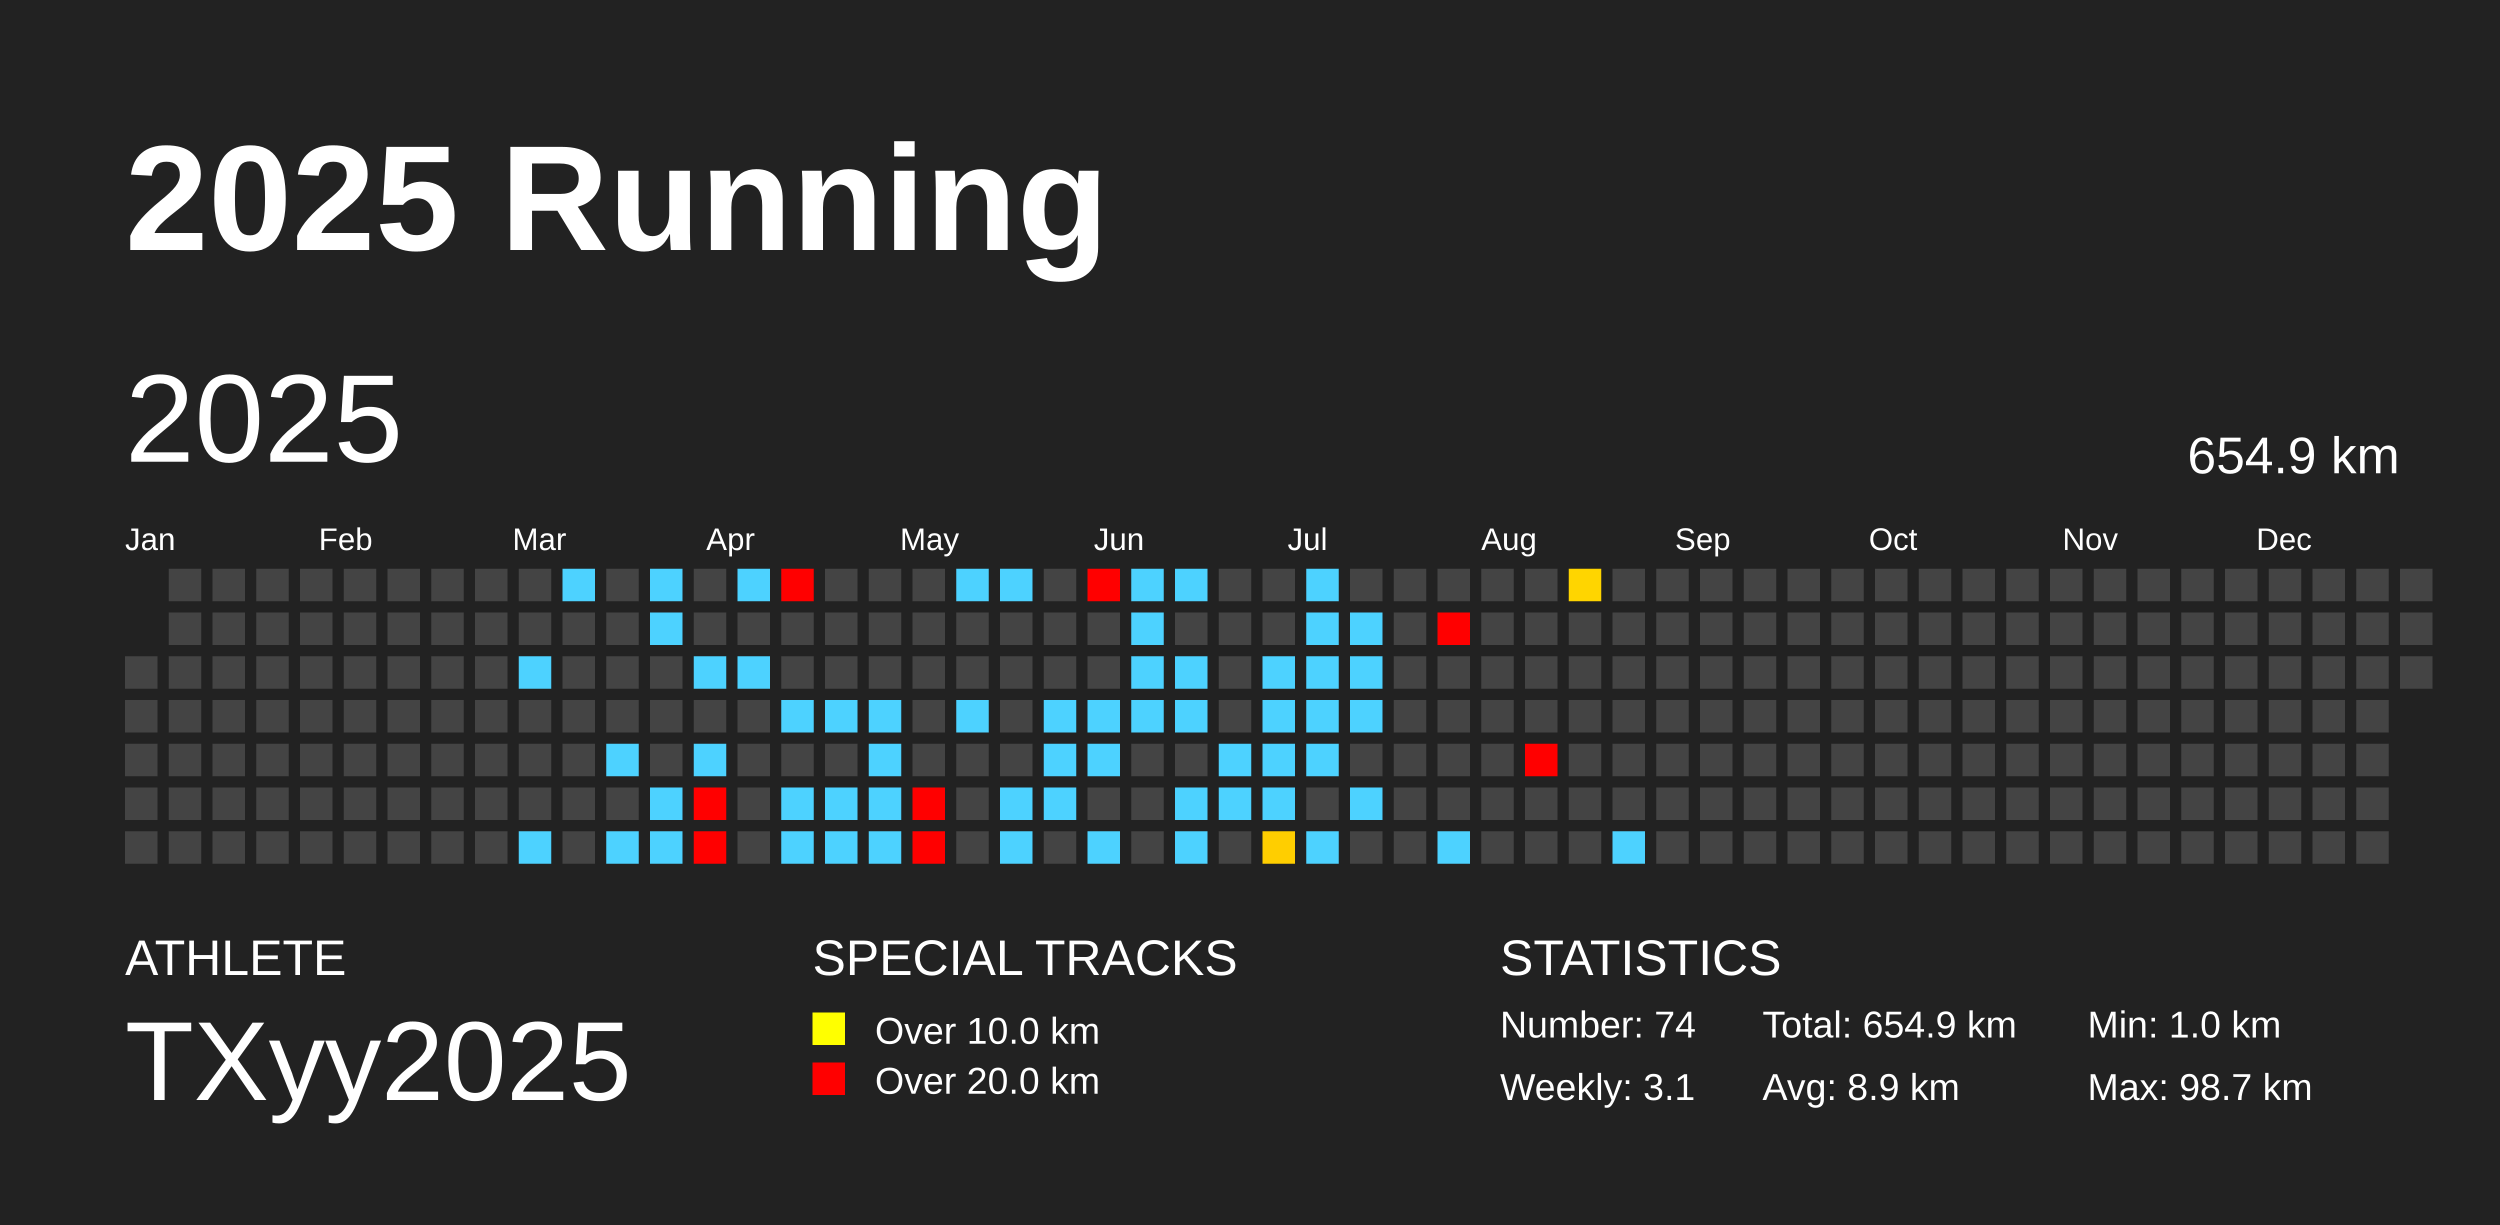
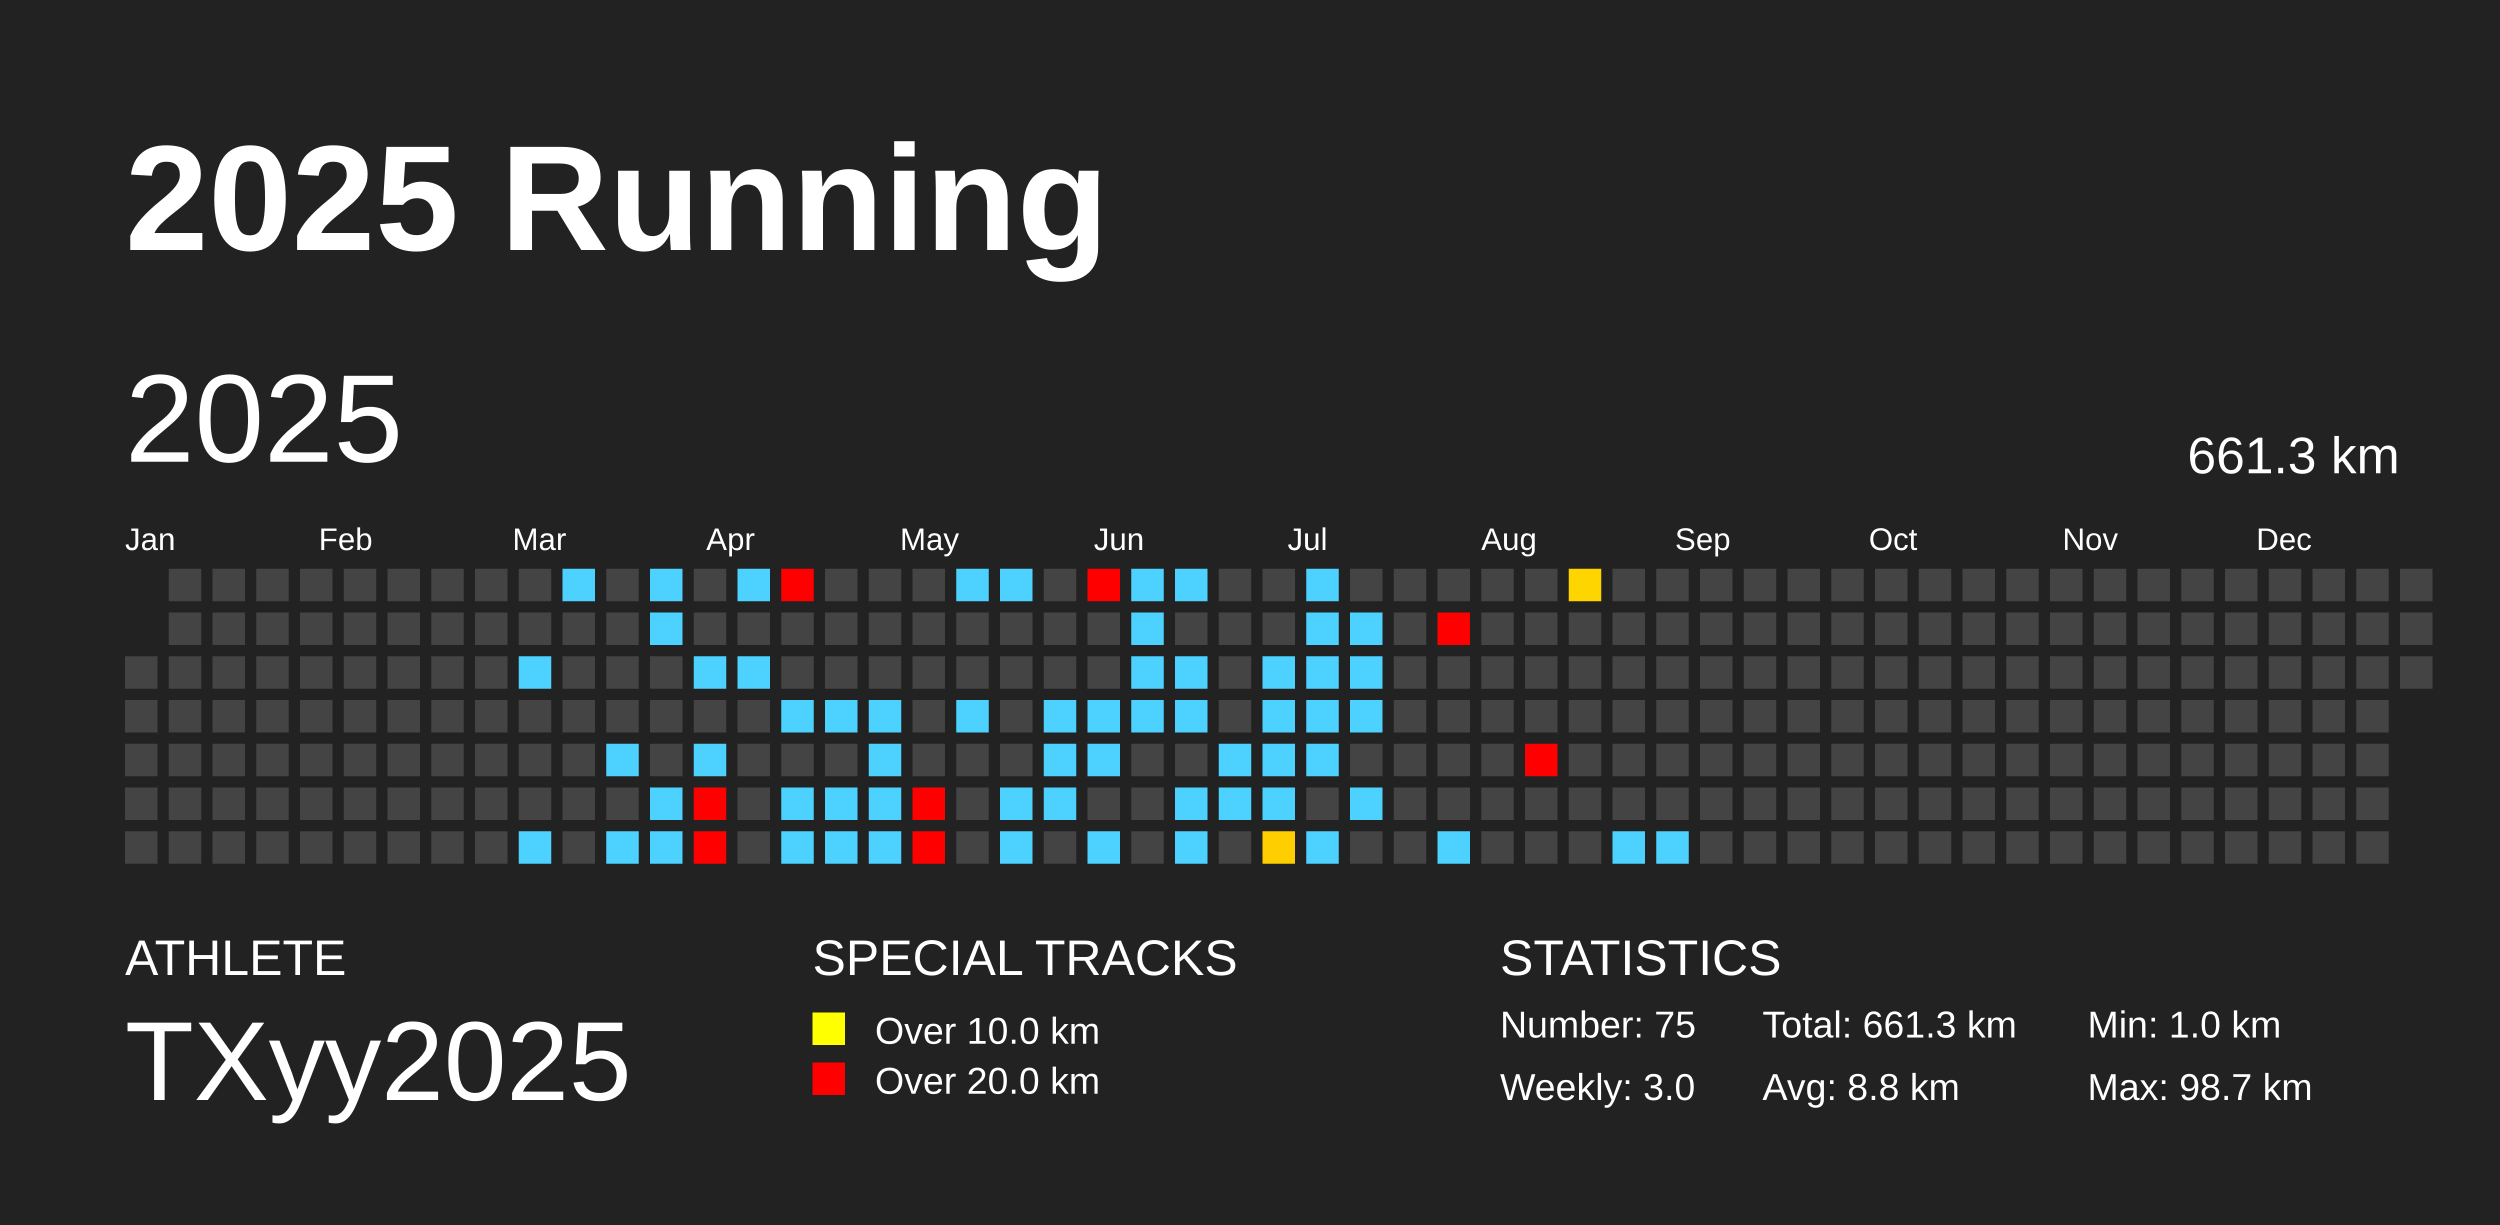
<svg xmlns="http://www.w3.org/2000/svg" baseProfile="full" height="98mm" version="1.1" viewBox="0,0,200,98" width="200mm">
  <defs />
  <rect fill="#222222" height="98" width="200" x="0" y="0" />
  <text fill="#FFFFFF" style="font-size:12px; font-family:Arial; font-weight:bold;" x="10" y="20">2025 Running</text>
  <text fill="#FFFFFF" style="font-size:4px; font-family:Arial" x="10" y="78">ATHLETE</text>
  <text fill="#FFFFFF" style="font-size:9px; font-family:Arial" x="10" y="88">TXyy2025</text>
  <text fill="#FFFFFF" style="font-size:4px; font-family:Arial" x="65" y="78">SPECIAL TRACKS</text>
  <rect fill="yellow" height="2.6" width="2.6" x="65" y="81" />
  <text fill="#FFFFFF" style="font-size:3px; font-family:Arial" x="70" y="83.5">Over 10.0 km</text>
  <rect fill="red" height="2.6" width="2.6" x="65" y="85" />
  <text fill="#FFFFFF" style="font-size:3px; font-family:Arial" x="70" y="87.5">Over 20.0 km</text>
  <text fill="#FFFFFF" style="font-size:4px; font-family:Arial" x="120" y="78">STATISTICS</text>
-   <text fill="#FFFFFF" style="font-size:3px; font-family:Arial" x="120" y="83">Number: 74</text>
-   <text fill="#FFFFFF" style="font-size:3px; font-family:Arial" x="120" y="88">Weekly: 3.1</text>
-   <text fill="#FFFFFF" style="font-size:3px; font-family:Arial" x="141" y="83">Total: 654.9 km</text>
-   <text fill="#FFFFFF" style="font-size:3px; font-family:Arial" x="141" y="88">Avg: 8.9 km</text>
+   <text fill="#FFFFFF" style="font-size:3px; font-family:Arial" x="120" y="83">Number: 75</text>
+   <text fill="#FFFFFF" style="font-size:3px; font-family:Arial" x="120" y="88">Weekly: 3.0</text>
+   <text fill="#FFFFFF" style="font-size:3px; font-family:Arial" x="141" y="83">Total: 661.3 km</text>
+   <text fill="#FFFFFF" style="font-size:3px; font-family:Arial" x="141" y="88">Avg: 8.8 km</text>
  <text fill="#FFFFFF" style="font-size:3px; font-family:Arial" x="167" y="83">Min: 1.0 km</text>
  <text fill="#FFFFFF" style="font-size:3px; font-family:Arial" x="167" y="88">Max: 98.7 km</text>
  <text dominant-baseline="hanging" fill="#FFFFFF" style="font-size:10.0px; font-family:Arial;" x="10" y="30">2025</text>
-   <text dominant-baseline="hanging" fill="#FFFFFF" style="font-size:4.125px; font-family:Arial;" x="175" y="35">654.9 km</text>
+   <text dominant-baseline="hanging" fill="#FFFFFF" style="font-size:4.125px; font-family:Arial;" x="175" y="35">661.3 km</text>
  <text fill="#FFFFFF" style="font-size:2.5px; font-family:Arial" x="10.0" y="44">Jan</text>
  <text fill="#FFFFFF" style="font-size:2.5px; font-family:Arial" x="25.5" y="44">Feb</text>
  <text fill="#FFFFFF" style="font-size:2.5px; font-family:Arial" x="41.0" y="44">Mar</text>
  <text fill="#FFFFFF" style="font-size:2.5px; font-family:Arial" x="56.5" y="44">Apr</text>
  <text fill="#FFFFFF" style="font-size:2.5px; font-family:Arial" x="72.0" y="44">May</text>
  <text fill="#FFFFFF" style="font-size:2.5px; font-family:Arial" x="87.5" y="44">Jun</text>
  <text fill="#FFFFFF" style="font-size:2.5px; font-family:Arial" x="103.0" y="44">Jul</text>
  <text fill="#FFFFFF" style="font-size:2.5px; font-family:Arial" x="118.5" y="44">Aug</text>
  <text fill="#FFFFFF" style="font-size:2.5px; font-family:Arial" x="134.0" y="44">Sep</text>
  <text fill="#FFFFFF" style="font-size:2.5px; font-family:Arial" x="149.5" y="44">Oct</text>
  <text fill="#FFFFFF" style="font-size:2.5px; font-family:Arial" x="165.0" y="44">Nov</text>
  <text fill="#FFFFFF" style="font-size:2.5px; font-family:Arial" x="180.5" y="44">Dec</text>
  <rect fill="#444444" height="2.6" width="2.6" x="10.0" y="52.5" />
  <rect fill="#444444" height="2.6" width="2.6" x="10.0" y="56.0" />
  <rect fill="#444444" height="2.6" width="2.6" x="10.0" y="59.5" />
  <rect fill="#444444" height="2.6" width="2.6" x="10.0" y="63.0" />
  <rect fill="#444444" height="2.6" width="2.6" x="10.0" y="66.5" />
  <rect fill="#444444" height="2.6" width="2.6" x="13.5" y="45.5" />
  <rect fill="#444444" height="2.6" width="2.6" x="13.5" y="49.0" />
  <rect fill="#444444" height="2.6" width="2.6" x="13.5" y="52.5" />
  <rect fill="#444444" height="2.6" width="2.6" x="13.5" y="56.0" />
  <rect fill="#444444" height="2.6" width="2.6" x="13.5" y="59.5" />
  <rect fill="#444444" height="2.6" width="2.6" x="13.5" y="63.0" />
  <rect fill="#444444" height="2.6" width="2.6" x="13.5" y="66.5" />
  <rect fill="#444444" height="2.6" width="2.6" x="17.0" y="45.5" />
  <rect fill="#444444" height="2.6" width="2.6" x="17.0" y="49.0" />
  <rect fill="#444444" height="2.6" width="2.6" x="17.0" y="52.5" />
  <rect fill="#444444" height="2.6" width="2.6" x="17.0" y="56.0" />
  <rect fill="#444444" height="2.6" width="2.6" x="17.0" y="59.5" />
  <rect fill="#444444" height="2.6" width="2.6" x="17.0" y="63.0" />
  <rect fill="#444444" height="2.6" width="2.6" x="17.0" y="66.5" />
  <rect fill="#444444" height="2.6" width="2.6" x="20.5" y="45.5" />
  <rect fill="#444444" height="2.6" width="2.6" x="20.5" y="49.0" />
  <rect fill="#444444" height="2.6" width="2.6" x="20.5" y="52.5" />
  <rect fill="#444444" height="2.6" width="2.6" x="20.5" y="56.0" />
  <rect fill="#444444" height="2.6" width="2.6" x="20.5" y="59.5" />
  <rect fill="#444444" height="2.6" width="2.6" x="20.5" y="63.0" />
  <rect fill="#444444" height="2.6" width="2.6" x="20.5" y="66.5" />
  <rect fill="#444444" height="2.6" width="2.6" x="24.0" y="45.5" />
  <rect fill="#444444" height="2.6" width="2.6" x="24.0" y="49.0" />
  <rect fill="#444444" height="2.6" width="2.6" x="24.0" y="52.5" />
  <rect fill="#444444" height="2.6" width="2.6" x="24.0" y="56.0" />
  <rect fill="#444444" height="2.6" width="2.6" x="24.0" y="59.5" />
  <rect fill="#444444" height="2.6" width="2.6" x="24.0" y="63.0" />
  <rect fill="#444444" height="2.6" width="2.6" x="24.0" y="66.5" />
  <rect fill="#444444" height="2.6" width="2.6" x="27.5" y="45.5" />
  <rect fill="#444444" height="2.6" width="2.6" x="27.5" y="49.0" />
  <rect fill="#444444" height="2.6" width="2.6" x="27.5" y="52.5" />
  <rect fill="#444444" height="2.6" width="2.6" x="27.5" y="56.0" />
  <rect fill="#444444" height="2.6" width="2.6" x="27.5" y="59.5" />
  <rect fill="#444444" height="2.6" width="2.6" x="27.5" y="63.0" />
  <rect fill="#444444" height="2.6" width="2.6" x="27.5" y="66.5" />
  <rect fill="#444444" height="2.6" width="2.6" x="31.0" y="45.5" />
  <rect fill="#444444" height="2.6" width="2.6" x="31.0" y="49.0" />
  <rect fill="#444444" height="2.6" width="2.6" x="31.0" y="52.5" />
  <rect fill="#444444" height="2.6" width="2.6" x="31.0" y="56.0" />
  <rect fill="#444444" height="2.6" width="2.6" x="31.0" y="59.5" />
  <rect fill="#444444" height="2.6" width="2.6" x="31.0" y="63.0" />
  <rect fill="#444444" height="2.6" width="2.6" x="31.0" y="66.5" />
  <rect fill="#444444" height="2.6" width="2.6" x="34.5" y="45.5" />
  <rect fill="#444444" height="2.6" width="2.6" x="34.5" y="49.0" />
  <rect fill="#444444" height="2.6" width="2.6" x="34.5" y="52.5" />
  <rect fill="#444444" height="2.6" width="2.6" x="34.5" y="56.0" />
  <rect fill="#444444" height="2.6" width="2.6" x="34.5" y="59.5" />
  <rect fill="#444444" height="2.6" width="2.6" x="34.5" y="63.0" />
  <rect fill="#444444" height="2.6" width="2.6" x="34.5" y="66.5" />
  <rect fill="#444444" height="2.6" width="2.6" x="38.0" y="45.5" />
  <rect fill="#444444" height="2.6" width="2.6" x="38.0" y="49.0" />
  <rect fill="#444444" height="2.6" width="2.6" x="38.0" y="52.5" />
  <rect fill="#444444" height="2.6" width="2.6" x="38.0" y="56.0" />
  <rect fill="#444444" height="2.6" width="2.6" x="38.0" y="59.5" />
  <rect fill="#444444" height="2.6" width="2.6" x="38.0" y="63.0" />
  <rect fill="#444444" height="2.6" width="2.6" x="38.0" y="66.5" />
  <rect fill="#444444" height="2.6" width="2.6" x="41.5" y="45.5" />
  <rect fill="#444444" height="2.6" width="2.6" x="41.5" y="49.0" />
  <rect fill="#4dd2ff" height="2.6" width="2.6" x="41.5" y="52.5" />
  <rect fill="#444444" height="2.6" width="2.6" x="41.5" y="56.0" />
  <rect fill="#444444" height="2.6" width="2.6" x="41.5" y="59.5" />
  <rect fill="#444444" height="2.6" width="2.6" x="41.5" y="63.0" />
  <rect fill="#4dd2ff" height="2.6" width="2.6" x="41.5" y="66.5" />
  <rect fill="#4dd2ff" height="2.6" width="2.6" x="45.0" y="45.5" />
  <rect fill="#444444" height="2.6" width="2.6" x="45.0" y="49.0" />
  <rect fill="#444444" height="2.6" width="2.6" x="45.0" y="52.5" />
  <rect fill="#444444" height="2.6" width="2.6" x="45.0" y="56.0" />
  <rect fill="#444444" height="2.6" width="2.6" x="45.0" y="59.5" />
  <rect fill="#444444" height="2.6" width="2.6" x="45.0" y="63.0" />
  <rect fill="#444444" height="2.6" width="2.6" x="45.0" y="66.5" />
  <rect fill="#444444" height="2.6" width="2.6" x="48.5" y="45.5" />
  <rect fill="#444444" height="2.6" width="2.6" x="48.5" y="49.0" />
  <rect fill="#444444" height="2.6" width="2.6" x="48.5" y="52.5" />
  <rect fill="#444444" height="2.6" width="2.6" x="48.5" y="56.0" />
  <rect fill="#4dd2ff" height="2.6" width="2.6" x="48.5" y="59.5" />
  <rect fill="#444444" height="2.6" width="2.6" x="48.5" y="63.0" />
  <rect fill="#4dd2ff" height="2.6" width="2.6" x="48.5" y="66.5" />
  <rect fill="#4dd2ff" height="2.6" width="2.6" x="52.0" y="45.5" />
  <rect fill="#4dd2ff" height="2.6" width="2.6" x="52.0" y="49.0" />
  <rect fill="#444444" height="2.6" width="2.6" x="52.0" y="52.5" />
  <rect fill="#444444" height="2.6" width="2.6" x="52.0" y="56.0" />
  <rect fill="#444444" height="2.6" width="2.6" x="52.0" y="59.5" />
  <rect fill="#4dd2ff" height="2.6" width="2.6" x="52.0" y="63.0" />
  <rect fill="#4dd2ff" height="2.6" width="2.6" x="52.0" y="66.5" />
  <rect fill="#444444" height="2.6" width="2.6" x="55.5" y="45.5" />
  <rect fill="#444444" height="2.6" width="2.6" x="55.5" y="49.0" />
  <rect fill="#4dd2ff" height="2.6" width="2.6" x="55.5" y="52.5" />
  <rect fill="#444444" height="2.6" width="2.6" x="55.5" y="56.0" />
  <rect fill="#4dd2ff" height="2.6" width="2.6" x="55.5" y="59.5" />
  <rect fill="red" height="2.6" width="2.6" x="55.5" y="63.0" />
  <rect fill="red" height="2.6" width="2.6" x="55.5" y="66.5" />
  <rect fill="#4dd2ff" height="2.6" width="2.6" x="59.0" y="45.5" />
  <rect fill="#444444" height="2.6" width="2.6" x="59.0" y="49.0" />
  <rect fill="#4dd2ff" height="2.6" width="2.6" x="59.0" y="52.5" />
  <rect fill="#444444" height="2.6" width="2.6" x="59.0" y="56.0" />
  <rect fill="#444444" height="2.6" width="2.6" x="59.0" y="59.5" />
  <rect fill="#444444" height="2.6" width="2.6" x="59.0" y="63.0" />
  <rect fill="#444444" height="2.6" width="2.6" x="59.0" y="66.5" />
  <rect fill="red" height="2.6" width="2.6" x="62.5" y="45.5" />
  <rect fill="#444444" height="2.6" width="2.6" x="62.5" y="49.0" />
  <rect fill="#444444" height="2.6" width="2.6" x="62.5" y="52.5" />
  <rect fill="#4dd2ff" height="2.6" width="2.6" x="62.5" y="56.0" />
  <rect fill="#444444" height="2.6" width="2.6" x="62.5" y="59.5" />
  <rect fill="#4dd2ff" height="2.6" width="2.6" x="62.5" y="63.0" />
  <rect fill="#4dd2ff" height="2.6" width="2.6" x="62.5" y="66.5" />
  <rect fill="#444444" height="2.6" width="2.6" x="66.0" y="45.5" />
  <rect fill="#444444" height="2.6" width="2.6" x="66.0" y="49.0" />
  <rect fill="#444444" height="2.6" width="2.6" x="66.0" y="52.5" />
  <rect fill="#4dd2ff" height="2.6" width="2.6" x="66.0" y="56.0" />
  <rect fill="#444444" height="2.6" width="2.6" x="66.0" y="59.5" />
  <rect fill="#4dd2ff" height="2.6" width="2.6" x="66.0" y="63.0" />
  <rect fill="#4dd2ff" height="2.6" width="2.6" x="66.0" y="66.5" />
  <rect fill="#444444" height="2.6" width="2.6" x="69.5" y="45.5" />
  <rect fill="#444444" height="2.6" width="2.6" x="69.5" y="49.0" />
  <rect fill="#444444" height="2.6" width="2.6" x="69.5" y="52.5" />
  <rect fill="#4dd2ff" height="2.6" width="2.6" x="69.5" y="56.0" />
  <rect fill="#4dd2ff" height="2.6" width="2.6" x="69.5" y="59.5" />
  <rect fill="#4dd2ff" height="2.6" width="2.6" x="69.5" y="63.0" />
  <rect fill="#4dd2ff" height="2.6" width="2.6" x="69.5" y="66.5" />
  <rect fill="#444444" height="2.6" width="2.6" x="73.0" y="45.5" />
  <rect fill="#444444" height="2.6" width="2.6" x="73.0" y="49.0" />
  <rect fill="#444444" height="2.6" width="2.6" x="73.0" y="52.5" />
  <rect fill="#444444" height="2.6" width="2.6" x="73.0" y="56.0" />
  <rect fill="#444444" height="2.6" width="2.6" x="73.0" y="59.5" />
  <rect fill="red" height="2.6" width="2.6" x="73.0" y="63.0" />
  <rect fill="red" height="2.6" width="2.6" x="73.0" y="66.5" />
  <rect fill="#4dd2ff" height="2.6" width="2.6" x="76.5" y="45.5" />
  <rect fill="#444444" height="2.6" width="2.6" x="76.5" y="49.0" />
  <rect fill="#444444" height="2.6" width="2.6" x="76.5" y="52.5" />
  <rect fill="#4dd2ff" height="2.6" width="2.6" x="76.5" y="56.0" />
  <rect fill="#444444" height="2.6" width="2.6" x="76.5" y="59.5" />
  <rect fill="#444444" height="2.6" width="2.6" x="76.5" y="63.0" />
  <rect fill="#444444" height="2.6" width="2.6" x="76.5" y="66.5" />
  <rect fill="#4dd2ff" height="2.6" width="2.6" x="80.0" y="45.5" />
  <rect fill="#444444" height="2.6" width="2.6" x="80.0" y="49.0" />
  <rect fill="#444444" height="2.6" width="2.6" x="80.0" y="52.5" />
  <rect fill="#444444" height="2.6" width="2.6" x="80.0" y="56.0" />
  <rect fill="#444444" height="2.6" width="2.6" x="80.0" y="59.5" />
  <rect fill="#4dd2ff" height="2.6" width="2.6" x="80.0" y="63.0" />
  <rect fill="#4dd2ff" height="2.6" width="2.6" x="80.0" y="66.5" />
  <rect fill="#444444" height="2.6" width="2.6" x="83.5" y="45.5" />
  <rect fill="#444444" height="2.6" width="2.6" x="83.5" y="49.0" />
  <rect fill="#444444" height="2.6" width="2.6" x="83.5" y="52.5" />
  <rect fill="#4dd2ff" height="2.6" width="2.6" x="83.5" y="56.0" />
  <rect fill="#4dd2ff" height="2.6" width="2.6" x="83.5" y="59.5" />
  <rect fill="#4dd2ff" height="2.6" width="2.6" x="83.5" y="63.0" />
  <rect fill="#444444" height="2.6" width="2.6" x="83.5" y="66.5" />
  <rect fill="red" height="2.6" width="2.6" x="87.0" y="45.5" />
  <rect fill="#444444" height="2.6" width="2.6" x="87.0" y="49.0" />
  <rect fill="#444444" height="2.6" width="2.6" x="87.0" y="52.5" />
  <rect fill="#4dd2ff" height="2.6" width="2.6" x="87.0" y="56.0" />
  <rect fill="#4dd2ff" height="2.6" width="2.6" x="87.0" y="59.5" />
  <rect fill="#444444" height="2.6" width="2.6" x="87.0" y="63.0" />
  <rect fill="#4dd2ff" height="2.6" width="2.6" x="87.0" y="66.5" />
  <rect fill="#4dd2ff" height="2.6" width="2.6" x="90.5" y="45.5" />
  <rect fill="#4dd2ff" height="2.6" width="2.6" x="90.5" y="49.0" />
  <rect fill="#4dd2ff" height="2.6" width="2.6" x="90.5" y="52.5" />
  <rect fill="#4dd2ff" height="2.6" width="2.6" x="90.5" y="56.0" />
  <rect fill="#444444" height="2.6" width="2.6" x="90.5" y="59.5" />
  <rect fill="#444444" height="2.6" width="2.6" x="90.5" y="63.0" />
  <rect fill="#444444" height="2.6" width="2.6" x="90.5" y="66.5" />
  <rect fill="#4dd2ff" height="2.6" width="2.6" x="94.0" y="45.5" />
  <rect fill="#444444" height="2.6" width="2.6" x="94.0" y="49.0" />
  <rect fill="#4dd2ff" height="2.6" width="2.6" x="94.0" y="52.5" />
  <rect fill="#4dd2ff" height="2.6" width="2.6" x="94.0" y="56.0" />
  <rect fill="#444444" height="2.6" width="2.6" x="94.0" y="59.5" />
  <rect fill="#4dd2ff" height="2.6" width="2.6" x="94.0" y="63.0" />
  <rect fill="#4dd2ff" height="2.6" width="2.6" x="94.0" y="66.5" />
  <rect fill="#444444" height="2.6" width="2.6" x="97.5" y="45.5" />
  <rect fill="#444444" height="2.6" width="2.6" x="97.5" y="49.0" />
  <rect fill="#444444" height="2.6" width="2.6" x="97.5" y="52.5" />
  <rect fill="#444444" height="2.6" width="2.6" x="97.5" y="56.0" />
  <rect fill="#4dd2ff" height="2.6" width="2.6" x="97.5" y="59.5" />
  <rect fill="#4dd2ff" height="2.6" width="2.6" x="97.5" y="63.0" />
  <rect fill="#444444" height="2.6" width="2.6" x="97.5" y="66.5" />
  <rect fill="#444444" height="2.6" width="2.6" x="101.0" y="45.5" />
  <rect fill="#444444" height="2.6" width="2.6" x="101.0" y="49.0" />
  <rect fill="#4dd2ff" height="2.6" width="2.6" x="101.0" y="52.5" />
  <rect fill="#4dd2ff" height="2.6" width="2.6" x="101.0" y="56.0" />
  <rect fill="#4dd2ff" height="2.6" width="2.6" x="101.0" y="59.5" />
  <rect fill="#4dd2ff" height="2.6" width="2.6" x="101.0" y="63.0" />
  <rect fill="#ffce00" height="2.6" width="2.6" x="101.0" y="66.5" />
  <rect fill="#4dd2ff" height="2.6" width="2.6" x="104.5" y="45.5" />
  <rect fill="#4dd2ff" height="2.6" width="2.6" x="104.5" y="49.0" />
  <rect fill="#4dd2ff" height="2.6" width="2.6" x="104.5" y="52.5" />
  <rect fill="#4dd2ff" height="2.6" width="2.6" x="104.5" y="56.0" />
  <rect fill="#4dd2ff" height="2.6" width="2.6" x="104.5" y="59.5" />
  <rect fill="#444444" height="2.6" width="2.6" x="104.5" y="63.0" />
  <rect fill="#4dd2ff" height="2.6" width="2.6" x="104.5" y="66.5" />
  <rect fill="#444444" height="2.6" width="2.6" x="108.0" y="45.5" />
  <rect fill="#4dd2ff" height="2.6" width="2.6" x="108.0" y="49.0" />
  <rect fill="#4dd2ff" height="2.6" width="2.6" x="108.0" y="52.5" />
  <rect fill="#4dd2ff" height="2.6" width="2.6" x="108.0" y="56.0" />
  <rect fill="#444444" height="2.6" width="2.6" x="108.0" y="59.5" />
  <rect fill="#4dd2ff" height="2.6" width="2.6" x="108.0" y="63.0" />
  <rect fill="#444444" height="2.6" width="2.6" x="108.0" y="66.5" />
  <rect fill="#444444" height="2.6" width="2.6" x="111.5" y="45.5" />
  <rect fill="#444444" height="2.6" width="2.6" x="111.5" y="49.0" />
  <rect fill="#444444" height="2.6" width="2.6" x="111.5" y="52.5" />
  <rect fill="#444444" height="2.6" width="2.6" x="111.5" y="56.0" />
  <rect fill="#444444" height="2.6" width="2.6" x="111.5" y="59.5" />
  <rect fill="#444444" height="2.6" width="2.6" x="111.5" y="63.0" />
  <rect fill="#444444" height="2.6" width="2.6" x="111.5" y="66.5" />
  <rect fill="#444444" height="2.6" width="2.6" x="115.0" y="45.5" />
  <rect fill="red" height="2.6" width="2.6" x="115.0" y="49.0" />
  <rect fill="#444444" height="2.6" width="2.6" x="115.0" y="52.5" />
  <rect fill="#444444" height="2.6" width="2.6" x="115.0" y="56.0" />
  <rect fill="#444444" height="2.6" width="2.6" x="115.0" y="59.5" />
  <rect fill="#444444" height="2.6" width="2.6" x="115.0" y="63.0" />
  <rect fill="#4dd2ff" height="2.6" width="2.6" x="115.0" y="66.5" />
  <rect fill="#444444" height="2.6" width="2.6" x="118.5" y="45.5" />
  <rect fill="#444444" height="2.6" width="2.6" x="118.5" y="49.0" />
  <rect fill="#444444" height="2.6" width="2.6" x="118.5" y="52.5" />
  <rect fill="#444444" height="2.6" width="2.6" x="118.5" y="56.0" />
  <rect fill="#444444" height="2.6" width="2.6" x="118.5" y="59.5" />
  <rect fill="#444444" height="2.6" width="2.6" x="118.5" y="63.0" />
  <rect fill="#444444" height="2.6" width="2.6" x="118.5" y="66.5" />
  <rect fill="#444444" height="2.6" width="2.6" x="122.0" y="45.5" />
  <rect fill="#444444" height="2.6" width="2.6" x="122.0" y="49.0" />
  <rect fill="#444444" height="2.6" width="2.6" x="122.0" y="52.5" />
  <rect fill="#444444" height="2.6" width="2.6" x="122.0" y="56.0" />
  <rect fill="red" height="2.6" width="2.6" x="122.0" y="59.5" />
  <rect fill="#444444" height="2.6" width="2.6" x="122.0" y="63.0" />
  <rect fill="#444444" height="2.6" width="2.6" x="122.0" y="66.5" />
  <rect fill="#ffd500" height="2.6" width="2.6" x="125.5" y="45.5" />
  <rect fill="#444444" height="2.6" width="2.6" x="125.5" y="49.0" />
  <rect fill="#444444" height="2.6" width="2.6" x="125.5" y="52.5" />
  <rect fill="#444444" height="2.6" width="2.6" x="125.5" y="56.0" />
  <rect fill="#444444" height="2.6" width="2.6" x="125.5" y="59.5" />
  <rect fill="#444444" height="2.6" width="2.6" x="125.5" y="63.0" />
  <rect fill="#444444" height="2.6" width="2.6" x="125.5" y="66.5" />
  <rect fill="#444444" height="2.6" width="2.6" x="129.0" y="45.5" />
  <rect fill="#444444" height="2.6" width="2.6" x="129.0" y="49.0" />
  <rect fill="#444444" height="2.6" width="2.6" x="129.0" y="52.5" />
  <rect fill="#444444" height="2.6" width="2.6" x="129.0" y="56.0" />
  <rect fill="#444444" height="2.6" width="2.6" x="129.0" y="59.5" />
  <rect fill="#444444" height="2.6" width="2.6" x="129.0" y="63.0" />
  <rect fill="#4dd2ff" height="2.6" width="2.6" x="129.0" y="66.5" />
  <rect fill="#444444" height="2.6" width="2.6" x="132.5" y="45.5" />
  <rect fill="#444444" height="2.6" width="2.6" x="132.5" y="49.0" />
  <rect fill="#444444" height="2.6" width="2.6" x="132.5" y="52.5" />
  <rect fill="#444444" height="2.6" width="2.6" x="132.5" y="56.0" />
  <rect fill="#444444" height="2.6" width="2.6" x="132.5" y="59.5" />
  <rect fill="#444444" height="2.6" width="2.6" x="132.5" y="63.0" />
-   <rect fill="#444444" height="2.6" width="2.6" x="132.5" y="66.5" />
+   <rect fill="#4dd2ff" height="2.6" width="2.6" x="132.5" y="66.5" />
  <rect fill="#444444" height="2.6" width="2.6" x="136.0" y="45.5" />
  <rect fill="#444444" height="2.6" width="2.6" x="136.0" y="49.0" />
  <rect fill="#444444" height="2.6" width="2.6" x="136.0" y="52.5" />
  <rect fill="#444444" height="2.6" width="2.6" x="136.0" y="56.0" />
  <rect fill="#444444" height="2.6" width="2.6" x="136.0" y="59.5" />
  <rect fill="#444444" height="2.6" width="2.6" x="136.0" y="63.0" />
  <rect fill="#444444" height="2.6" width="2.6" x="136.0" y="66.5" />
  <rect fill="#444444" height="2.6" width="2.6" x="139.5" y="45.5" />
  <rect fill="#444444" height="2.6" width="2.6" x="139.5" y="49.0" />
  <rect fill="#444444" height="2.6" width="2.6" x="139.5" y="52.5" />
  <rect fill="#444444" height="2.6" width="2.6" x="139.5" y="56.0" />
  <rect fill="#444444" height="2.6" width="2.6" x="139.5" y="59.5" />
  <rect fill="#444444" height="2.6" width="2.6" x="139.5" y="63.0" />
  <rect fill="#444444" height="2.6" width="2.6" x="139.5" y="66.5" />
  <rect fill="#444444" height="2.6" width="2.6" x="143.0" y="45.5" />
  <rect fill="#444444" height="2.6" width="2.6" x="143.0" y="49.0" />
  <rect fill="#444444" height="2.6" width="2.6" x="143.0" y="52.5" />
  <rect fill="#444444" height="2.6" width="2.6" x="143.0" y="56.0" />
  <rect fill="#444444" height="2.6" width="2.6" x="143.0" y="59.5" />
  <rect fill="#444444" height="2.6" width="2.6" x="143.0" y="63.0" />
  <rect fill="#444444" height="2.6" width="2.6" x="143.0" y="66.5" />
  <rect fill="#444444" height="2.6" width="2.6" x="146.5" y="45.5" />
  <rect fill="#444444" height="2.6" width="2.6" x="146.5" y="49.0" />
  <rect fill="#444444" height="2.6" width="2.6" x="146.5" y="52.5" />
  <rect fill="#444444" height="2.6" width="2.6" x="146.5" y="56.0" />
  <rect fill="#444444" height="2.6" width="2.6" x="146.5" y="59.5" />
  <rect fill="#444444" height="2.6" width="2.6" x="146.5" y="63.0" />
  <rect fill="#444444" height="2.6" width="2.6" x="146.5" y="66.5" />
  <rect fill="#444444" height="2.6" width="2.6" x="150.0" y="45.5" />
  <rect fill="#444444" height="2.6" width="2.6" x="150.0" y="49.0" />
  <rect fill="#444444" height="2.6" width="2.6" x="150.0" y="52.5" />
  <rect fill="#444444" height="2.6" width="2.6" x="150.0" y="56.0" />
  <rect fill="#444444" height="2.6" width="2.6" x="150.0" y="59.5" />
  <rect fill="#444444" height="2.6" width="2.6" x="150.0" y="63.0" />
  <rect fill="#444444" height="2.6" width="2.6" x="150.0" y="66.5" />
  <rect fill="#444444" height="2.6" width="2.6" x="153.5" y="45.5" />
  <rect fill="#444444" height="2.6" width="2.6" x="153.5" y="49.0" />
  <rect fill="#444444" height="2.6" width="2.6" x="153.5" y="52.5" />
  <rect fill="#444444" height="2.6" width="2.6" x="153.5" y="56.0" />
  <rect fill="#444444" height="2.6" width="2.6" x="153.5" y="59.5" />
  <rect fill="#444444" height="2.6" width="2.6" x="153.5" y="63.0" />
  <rect fill="#444444" height="2.6" width="2.6" x="153.5" y="66.5" />
  <rect fill="#444444" height="2.6" width="2.6" x="157.0" y="45.5" />
  <rect fill="#444444" height="2.6" width="2.6" x="157.0" y="49.0" />
  <rect fill="#444444" height="2.6" width="2.6" x="157.0" y="52.5" />
  <rect fill="#444444" height="2.6" width="2.6" x="157.0" y="56.0" />
  <rect fill="#444444" height="2.6" width="2.6" x="157.0" y="59.5" />
  <rect fill="#444444" height="2.6" width="2.6" x="157.0" y="63.0" />
  <rect fill="#444444" height="2.6" width="2.6" x="157.0" y="66.5" />
  <rect fill="#444444" height="2.6" width="2.6" x="160.5" y="45.5" />
  <rect fill="#444444" height="2.6" width="2.6" x="160.5" y="49.0" />
  <rect fill="#444444" height="2.6" width="2.6" x="160.5" y="52.5" />
  <rect fill="#444444" height="2.6" width="2.6" x="160.5" y="56.0" />
  <rect fill="#444444" height="2.6" width="2.6" x="160.5" y="59.5" />
  <rect fill="#444444" height="2.6" width="2.6" x="160.5" y="63.0" />
  <rect fill="#444444" height="2.6" width="2.6" x="160.5" y="66.5" />
  <rect fill="#444444" height="2.6" width="2.6" x="164.0" y="45.5" />
  <rect fill="#444444" height="2.6" width="2.6" x="164.0" y="49.0" />
  <rect fill="#444444" height="2.6" width="2.6" x="164.0" y="52.5" />
  <rect fill="#444444" height="2.6" width="2.6" x="164.0" y="56.0" />
  <rect fill="#444444" height="2.6" width="2.6" x="164.0" y="59.5" />
  <rect fill="#444444" height="2.6" width="2.6" x="164.0" y="63.0" />
  <rect fill="#444444" height="2.6" width="2.6" x="164.0" y="66.5" />
  <rect fill="#444444" height="2.6" width="2.6" x="167.5" y="45.5" />
  <rect fill="#444444" height="2.6" width="2.6" x="167.5" y="49.0" />
  <rect fill="#444444" height="2.6" width="2.6" x="167.5" y="52.5" />
  <rect fill="#444444" height="2.6" width="2.6" x="167.5" y="56.0" />
  <rect fill="#444444" height="2.6" width="2.6" x="167.5" y="59.5" />
  <rect fill="#444444" height="2.6" width="2.6" x="167.5" y="63.0" />
  <rect fill="#444444" height="2.6" width="2.6" x="167.5" y="66.5" />
  <rect fill="#444444" height="2.6" width="2.6" x="171.0" y="45.5" />
  <rect fill="#444444" height="2.6" width="2.6" x="171.0" y="49.0" />
  <rect fill="#444444" height="2.6" width="2.6" x="171.0" y="52.5" />
  <rect fill="#444444" height="2.6" width="2.6" x="171.0" y="56.0" />
  <rect fill="#444444" height="2.6" width="2.6" x="171.0" y="59.5" />
  <rect fill="#444444" height="2.6" width="2.6" x="171.0" y="63.0" />
  <rect fill="#444444" height="2.6" width="2.6" x="171.0" y="66.5" />
  <rect fill="#444444" height="2.6" width="2.6" x="174.5" y="45.5" />
  <rect fill="#444444" height="2.6" width="2.6" x="174.5" y="49.0" />
  <rect fill="#444444" height="2.6" width="2.6" x="174.5" y="52.5" />
  <rect fill="#444444" height="2.6" width="2.6" x="174.5" y="56.0" />
  <rect fill="#444444" height="2.6" width="2.6" x="174.5" y="59.5" />
  <rect fill="#444444" height="2.6" width="2.6" x="174.5" y="63.0" />
  <rect fill="#444444" height="2.6" width="2.6" x="174.5" y="66.5" />
  <rect fill="#444444" height="2.6" width="2.6" x="178.0" y="45.5" />
  <rect fill="#444444" height="2.6" width="2.6" x="178.0" y="49.0" />
  <rect fill="#444444" height="2.6" width="2.6" x="178.0" y="52.5" />
  <rect fill="#444444" height="2.6" width="2.6" x="178.0" y="56.0" />
  <rect fill="#444444" height="2.6" width="2.6" x="178.0" y="59.5" />
  <rect fill="#444444" height="2.6" width="2.6" x="178.0" y="63.0" />
  <rect fill="#444444" height="2.6" width="2.6" x="178.0" y="66.5" />
  <rect fill="#444444" height="2.6" width="2.6" x="181.5" y="45.5" />
  <rect fill="#444444" height="2.6" width="2.6" x="181.5" y="49.0" />
  <rect fill="#444444" height="2.6" width="2.6" x="181.5" y="52.5" />
  <rect fill="#444444" height="2.6" width="2.6" x="181.5" y="56.0" />
  <rect fill="#444444" height="2.6" width="2.6" x="181.5" y="59.5" />
  <rect fill="#444444" height="2.6" width="2.6" x="181.5" y="63.0" />
  <rect fill="#444444" height="2.6" width="2.6" x="181.5" y="66.5" />
  <rect fill="#444444" height="2.6" width="2.6" x="185.0" y="45.5" />
  <rect fill="#444444" height="2.6" width="2.6" x="185.0" y="49.0" />
  <rect fill="#444444" height="2.6" width="2.6" x="185.0" y="52.5" />
  <rect fill="#444444" height="2.6" width="2.6" x="185.0" y="56.0" />
  <rect fill="#444444" height="2.6" width="2.6" x="185.0" y="59.5" />
  <rect fill="#444444" height="2.6" width="2.6" x="185.0" y="63.0" />
  <rect fill="#444444" height="2.6" width="2.6" x="185.0" y="66.5" />
  <rect fill="#444444" height="2.6" width="2.6" x="188.5" y="45.5" />
  <rect fill="#444444" height="2.6" width="2.6" x="188.5" y="49.0" />
  <rect fill="#444444" height="2.6" width="2.6" x="188.5" y="52.5" />
  <rect fill="#444444" height="2.6" width="2.6" x="188.5" y="56.0" />
  <rect fill="#444444" height="2.6" width="2.6" x="188.5" y="59.5" />
  <rect fill="#444444" height="2.6" width="2.6" x="188.5" y="63.0" />
  <rect fill="#444444" height="2.6" width="2.6" x="188.5" y="66.5" />
  <rect fill="#444444" height="2.6" width="2.6" x="192.0" y="45.5" />
  <rect fill="#444444" height="2.6" width="2.6" x="192.0" y="49.0" />
  <rect fill="#444444" height="2.6" width="2.6" x="192.0" y="52.5" />
</svg>
